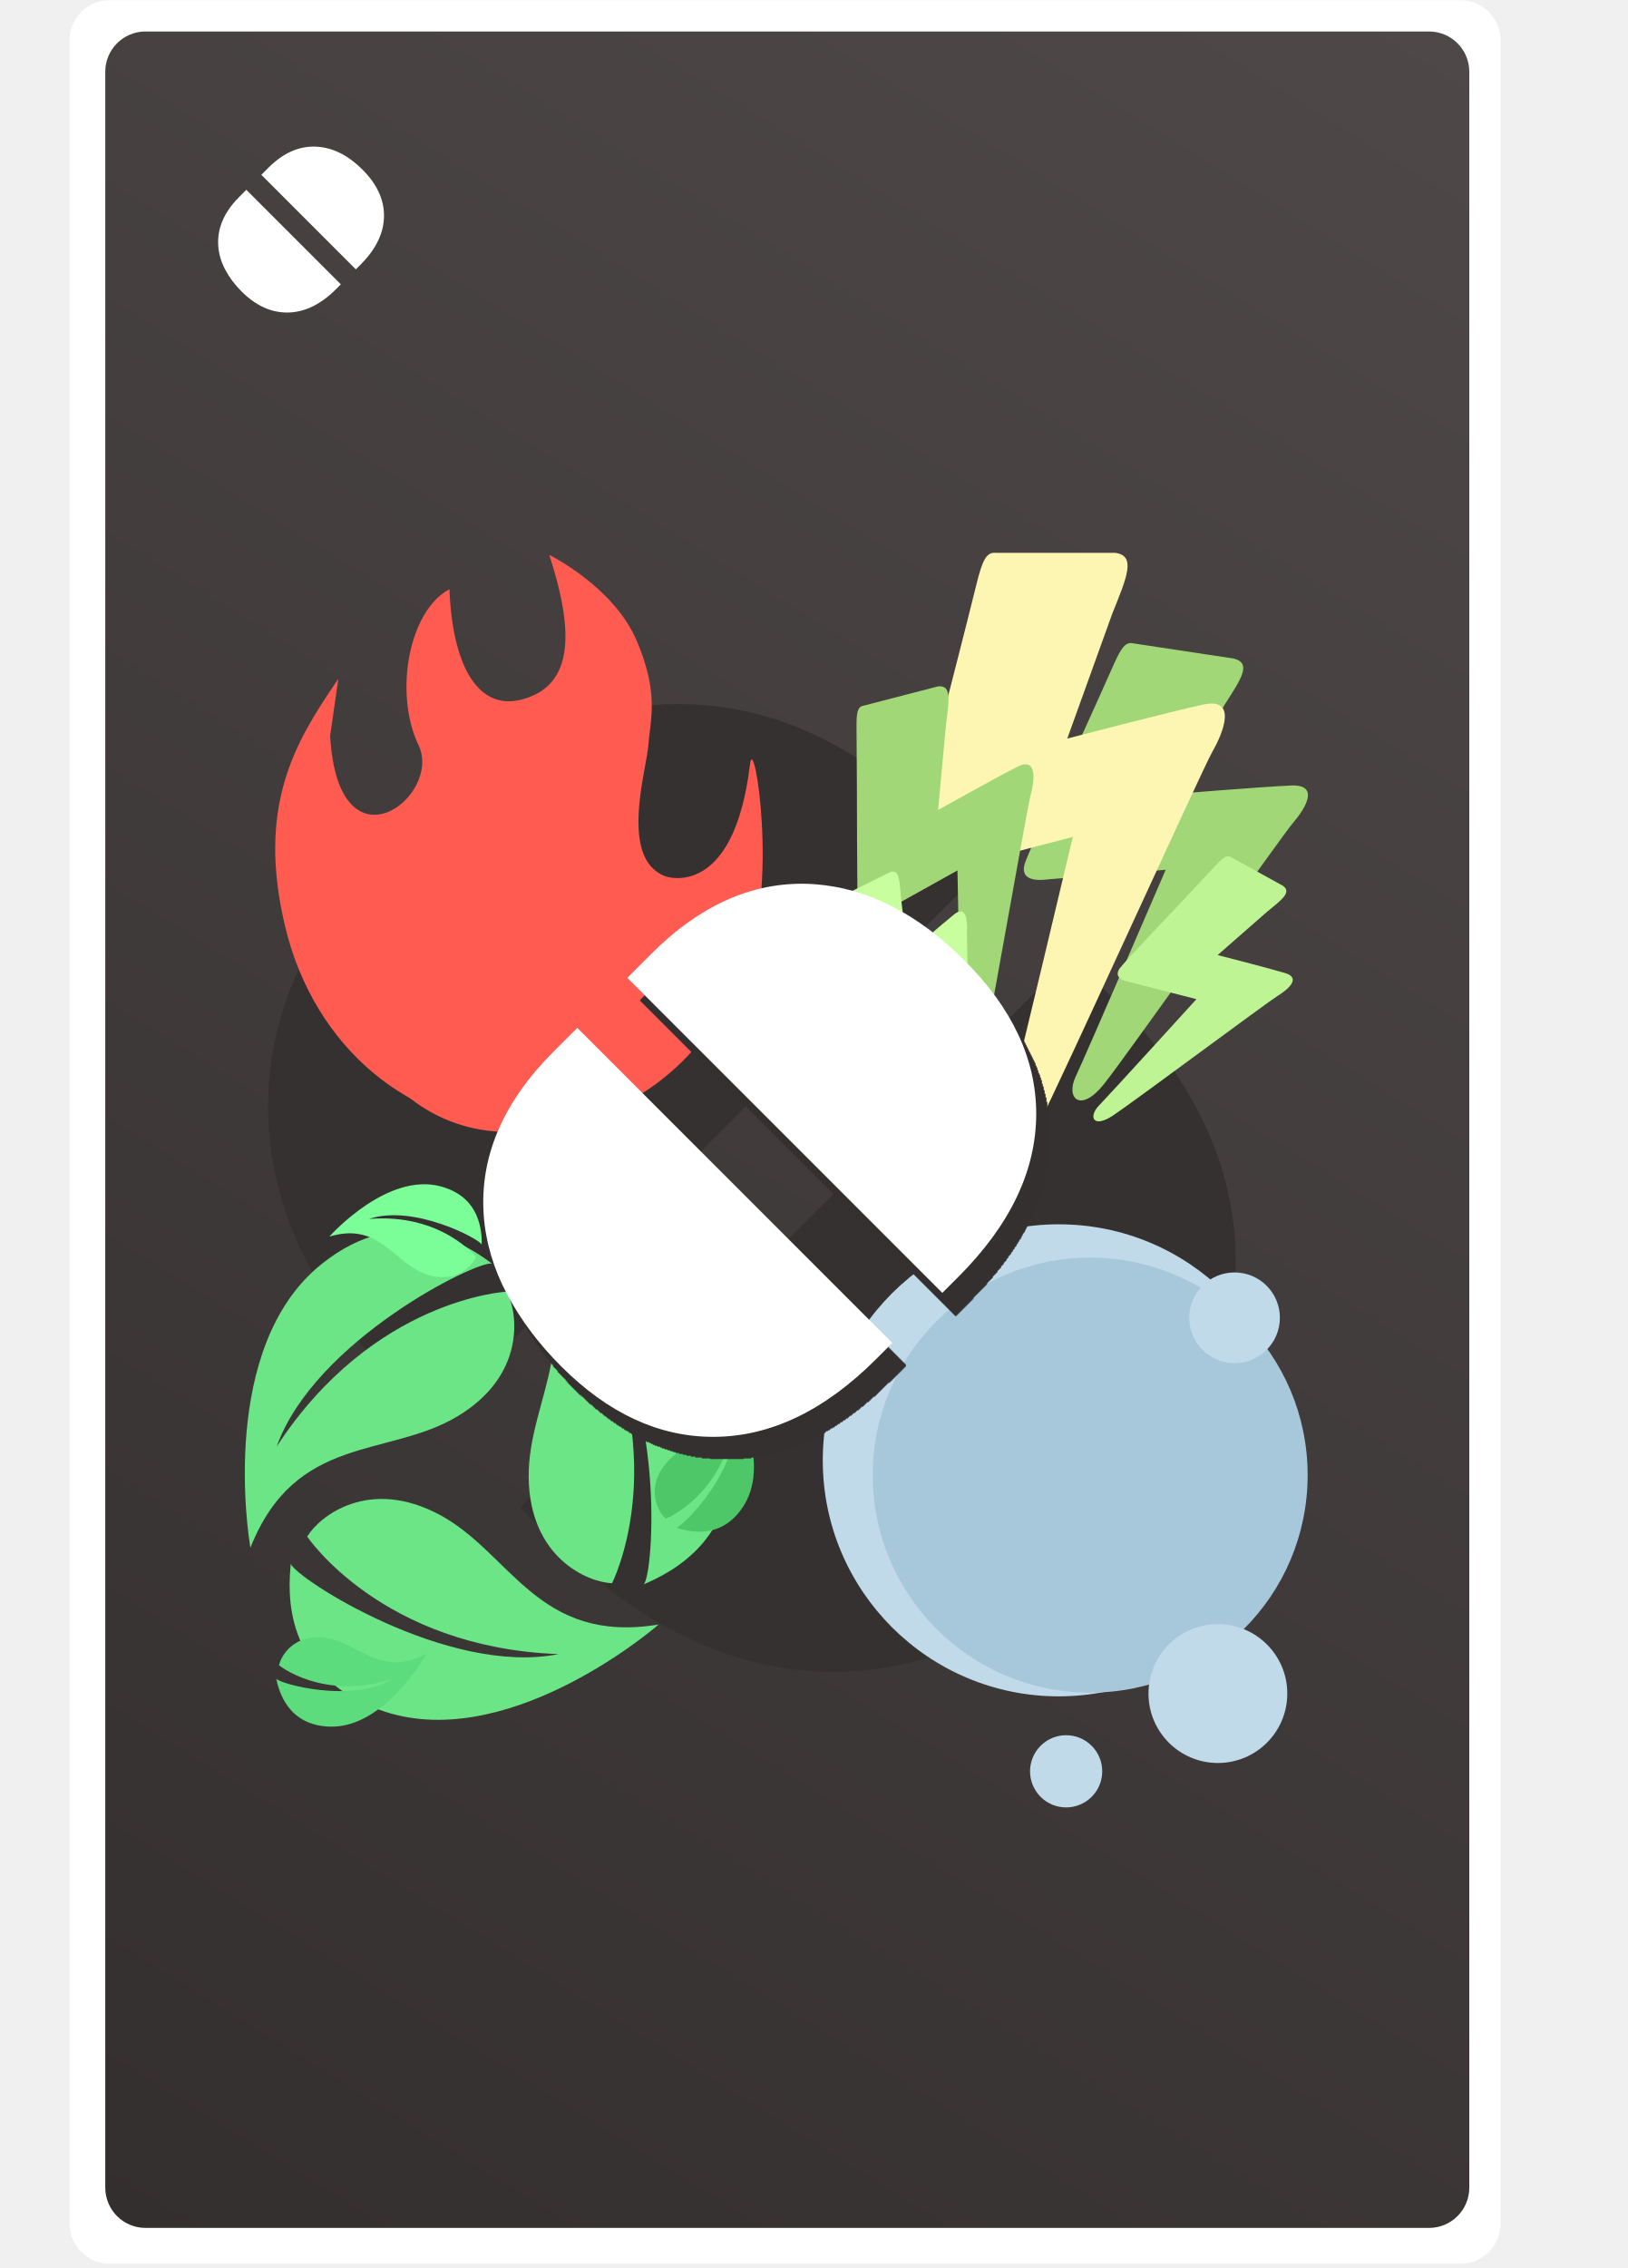
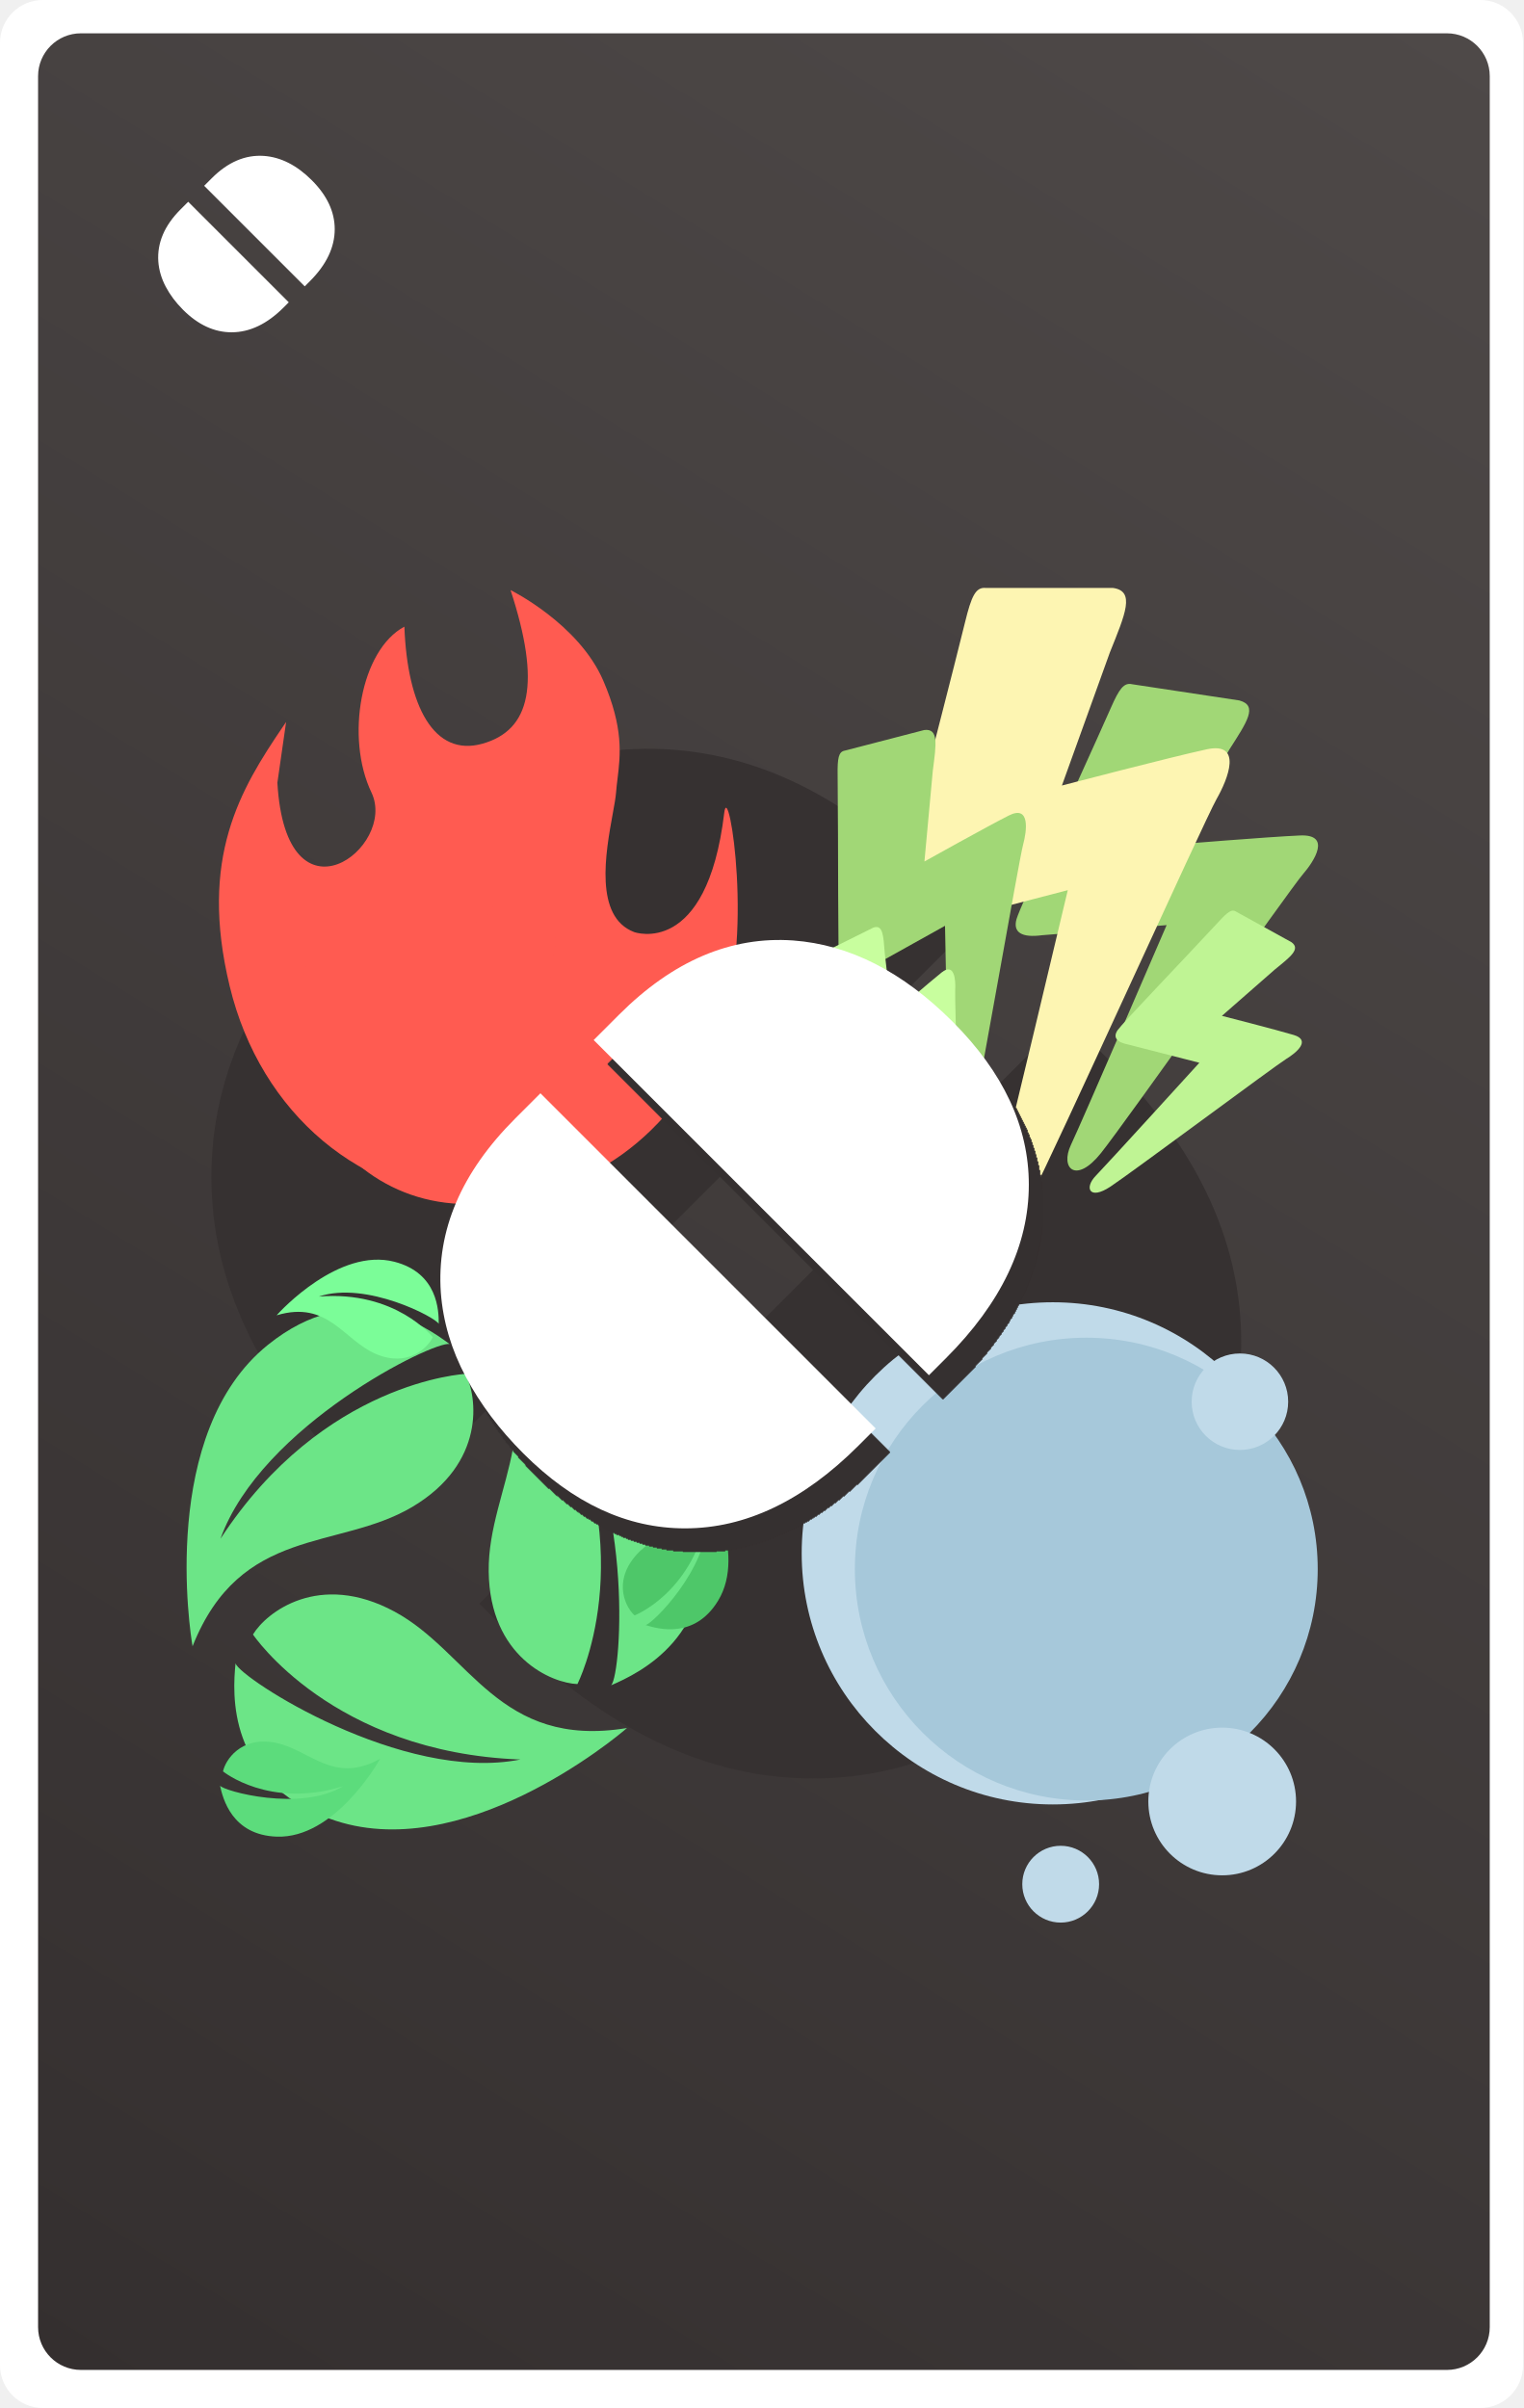
- <svg xmlns="http://www.w3.org/2000/svg" width="364" height="507" viewBox="0 0 364 507" fill="none">
-   <rect x="15.538" y="0.038" width="320" height="506" rx="9" fill="white" />
-   <rect x="23.538" y="7.038" width="305" height="491" rx="9" fill="url(#paint0_linear)" />
-   <path d="M239.522 213.76L248.827 223.065C268.645 242.883 277.749 264.232 276.137 287.112C274.607 307.816 264.657 327.352 246.289 345.721C227.599 364.411 207.619 373.756 186.351 373.756C164.115 373.756 142.847 363.605 122.545 343.304L116.261 337.02L239.522 213.76ZM87.501 187.899C96.363 179.037 105.748 171.988 115.657 166.751C125.647 161.434 135.959 158.373 146.593 157.567C169.473 155.956 190.822 165.06 210.64 184.878L219.945 194.183L96.685 317.443L90.401 311.159C70.099 290.858 59.948 269.589 59.948 247.354C59.948 226.086 69.132 206.267 87.501 187.899Z" fill="#363131" />
-   <path fill-rule="evenodd" clip-rule="evenodd" d="M166.577 215.769C157.259 238.95 138.332 252.038 116.879 252.038C91.815 252.038 70.287 234.219 63.792 207.254C57.297 180.289 66.015 165.945 75.047 152.638C75.247 152.343 75.449 152.046 75.652 151.747L73.816 164.52C75.652 195.9 99.089 178.081 93.583 166.57C88.076 155.058 91.323 136.6 100.501 131.72C101.117 148.408 106.713 159.158 116.879 156.32C127.044 153.481 129.232 143.645 122.809 124.038C122.809 124.038 137.131 131.089 142.293 143.074C146.586 153.041 145.886 158.755 145.286 163.662C145.164 164.654 145.047 165.614 144.975 166.57C144.895 167.647 144.606 169.229 144.262 171.113C142.794 179.159 140.322 192.706 148.787 195.9C148.787 195.9 164.036 201.419 167.707 170.827C168.618 163.236 174.217 198.738 166.577 215.769Z" fill="#FF5B51" />
-   <path fill-rule="evenodd" clip-rule="evenodd" d="M145.958 230.937C139.888 245.062 127.56 253.038 113.586 253.038C97.26 253.038 83.237 242.179 79.006 225.748C74.776 209.316 80.454 200.575 86.337 192.466C86.468 192.286 86.599 192.105 86.731 191.923L85.536 199.706C86.731 218.829 101.998 207.97 98.411 200.956C94.825 193.941 96.939 182.693 102.918 179.719C103.319 189.889 106.964 196.439 113.586 194.71C120.207 192.98 121.632 186.986 117.448 175.038C117.448 175.038 126.778 179.335 130.14 186.638C132.936 192.712 132.481 196.194 132.089 199.184C132.01 199.789 131.934 200.374 131.887 200.956C131.835 201.612 131.647 202.576 131.423 203.724C130.466 208.627 128.856 216.882 134.37 218.829C134.37 218.829 144.303 222.192 146.694 203.55C147.287 198.924 150.934 220.559 145.958 230.937Z" fill="#FF5B51" />
-   <circle cx="236.736" cy="326.448" r="52.761" fill="#C0DAE9" />
-   <circle cx="243.771" cy="329.758" r="48.623" fill="#A6C8DA" />
-   <circle cx="272.324" cy="378.588" r="15.518" fill="#C0DAE9" />
-   <circle cx="276.048" cy="294.584" r="10.138" fill="#C0DAE9" />
-   <circle cx="238.391" cy="395.969" r="8.069" fill="#C0DAE9" />
-   <path d="M58.435 39.079L60.03 37.484C63.428 34.087 67.088 32.526 71.01 32.802C74.559 33.065 77.908 34.77 81.057 37.919C84.261 41.123 85.863 44.548 85.863 48.194C85.863 52.006 84.123 55.652 80.643 59.132L79.566 60.21L58.435 39.079ZM54.002 65.14C52.483 63.621 51.274 62.012 50.377 60.313C49.465 58.601 48.94 56.833 48.802 55.01C48.526 51.088 50.087 47.428 53.484 44.03L55.079 42.435L76.21 63.566L75.132 64.643C71.652 68.123 68.006 69.863 64.194 69.863C60.548 69.863 57.151 68.289 54.002 65.14Z" fill="white" />
-   <path d="M275.945 147.229L253.414 143.821C251.672 143.411 250.694 144.777 248.945 148.755C241.414 165.736 229.88 190.424 229.106 193.192C228.333 195.96 230.2 197.129 234.447 196.564L260.65 194.437C260.65 194.437 242.893 235.663 240.551 240.598C238.209 245.532 241.595 248.929 246.845 242.351C252.094 235.773 286.62 186.825 289.197 183.85C291.775 180.874 295.275 175.313 288.673 175.597C282.071 175.881 262.146 177.515 262.146 177.515L273.861 157.491C277.539 151.733 279.908 148.317 275.945 147.229Z" fill="#A1D776" />
-   <path d="M249.337 123.58H222.617C220.526 123.392 219.63 125.333 218.301 130.774C212.546 154.013 203.502 187.914 203.091 191.613C202.68 195.313 205.049 196.451 209.874 194.902L239.883 187.091C239.883 187.091 226.523 243.409 224.673 250.192C222.823 256.975 227.345 260.675 232.278 251.22C237.211 241.765 268.658 172.293 271.125 167.976C273.591 163.66 276.674 155.85 269.069 157.494C261.464 159.138 238.649 165.099 238.649 165.099L248.721 137.145C251.975 129.047 254.123 124.206 249.337 123.58Z" fill="#FDF5B2" />
-   <path d="M209.713 153.443L193.053 157.764C191.718 157.985 191.474 159.34 191.525 162.948C191.696 178.372 191.54 200.976 191.882 203.35C192.224 205.723 193.885 206.05 196.643 204.304L214.091 194.58C214.091 194.58 214.87 231.862 214.814 236.391C214.757 240.92 218.175 242.496 219.722 235.802C221.268 229.108 229.639 180.697 230.478 177.607C231.318 174.516 231.977 169.146 227.501 171.402C223.026 173.657 209.764 181.064 209.764 181.064L211.523 162.002C212.242 156.426 212.798 153.059 209.713 153.443Z" fill="#A1D776" />
-   <path d="M286.892 198.03L275.231 191.593C274.363 191.008 273.507 191.636 271.621 193.681C263.534 202.396 251.454 214.952 250.387 216.461C249.32 217.97 250.081 219.036 252.558 219.525L267.528 223.358C267.528 223.358 248.185 244.619 245.751 247.122C243.316 249.624 244.402 252.322 248.823 249.4C253.244 246.479 283.636 223.857 285.748 222.575C287.86 221.293 291.079 218.641 287.366 217.524C283.653 216.407 272.266 213.502 272.266 213.502L283.368 203.778C286.731 201.042 288.83 199.455 286.892 198.03Z" fill="#BFF494" />
-   <path d="M199.041 194.956L188.541 200.169C187.682 200.503 187.708 201.438 188.243 203.827C190.497 214.046 193.53 229.079 194.088 230.607C194.645 232.136 195.797 232.119 197.392 230.571L207.667 221.66C207.667 221.66 213.36 246.31 213.951 249.325C214.543 252.341 217.038 252.907 217.14 248.244C217.241 243.581 216.1 210.253 216.23 208.083C216.361 205.912 216.055 202.253 213.386 204.381C210.717 206.508 202.909 213.292 202.909 213.292L201.435 200.386C201.14 196.581 201.044 194.267 199.041 194.956Z" fill="#C8FE9E" />
-   <path d="M162.86 320.985C158.305 292.001 118.7 276.672 115.891 275.674C132.893 297.116 117.989 312.257 118.214 330.269C118.439 348.28 131.496 353.736 136.855 353.917C136.855 353.917 150.475 327.339 132.539 292.036C148.908 311.277 146.216 351.773 143.95 354.169C149.713 351.676 166.454 343.855 162.86 320.985Z" fill="#6CE587" />
-   <path d="M71.807 282.654C48.968 301.072 55.461 343.041 55.998 345.973C66.087 320.536 86.648 325.89 102.142 316.702C117.635 307.514 115.843 293.477 113.324 288.744C113.324 288.744 83.497 290.213 61.863 323.379C70.362 299.589 106.793 281.703 110 282.471C104.963 278.722 89.828 268.121 71.807 282.654Z" fill="#6CE587" />
-   <path d="M84.856 382.221C112.407 392.309 145.035 365.125 147.272 363.154C120.272 367.61 114.27 347.229 98.414 338.682C82.558 330.135 71.45 338.902 68.691 343.499C68.691 343.499 85.314 368.308 124.885 369.766C100.117 374.736 66.02 352.724 65.026 349.58C64.407 355.828 63.118 374.261 84.856 382.221Z" fill="#6CE587" />
-   <path d="M98.386 265.172C86.765 262.186 74.494 275.471 73.657 276.428C84.499 273.189 87.724 281.655 94.517 284.552C101.31 287.448 105.506 283.136 106.456 281.024C106.456 281.024 98.73 271.175 82.535 272.488C92.448 269.137 107.194 276.928 107.719 278.231C107.733 275.515 107.556 267.528 98.386 265.172Z" fill="#7BFD98" />
-   <path d="M73.719 385.98C85.712 386.366 94.799 370.73 95.408 369.614C85.53 375.134 80.54 367.572 73.28 366.222C66.02 364.873 62.862 369.995 62.394 372.262C62.394 372.262 72.078 380.195 87.599 375.391C78.653 380.817 62.565 376.421 61.769 375.264C62.346 377.918 64.256 385.675 73.719 385.98Z" fill="#5CDC7C" />
-   <path d="M166.389 336.438C172.663 326.21 163.578 310.573 162.91 309.491C162.815 320.806 153.774 321.397 149.007 327.037C144.239 332.676 147.126 337.956 148.864 339.485C148.864 339.485 160.551 335 164.062 319.136C164.347 329.595 152.562 341.395 151.163 341.514C153.754 342.327 161.439 344.508 166.389 336.438Z" fill="#4EC769" />
+ <svg xmlns="http://www.w3.org/2000/svg" width="320" height="506" viewBox="0 0 320 506" fill="none">
+   <rect x="1.52588e-05" width="320" height="506" rx="9" fill="white" />
+   <rect x="8" y="7" width="305" height="491" rx="9" fill="url(#paint0_linear)" />
+   <path d="M223.983 213.721L233.288 223.026C253.107 242.845 262.21 264.194 260.599 287.073C259.068 307.778 249.119 327.314 230.751 345.682C212.06 364.373 192.081 373.718 170.812 373.718C148.577 373.718 127.309 363.567 107.007 343.266L100.723 336.982L223.983 213.721ZM71.962 187.861C80.824 178.999 90.21 171.95 100.119 166.713C110.109 161.396 120.421 158.335 131.055 157.529C153.935 155.918 175.284 165.021 195.102 184.84L204.407 194.145L81.147 317.405L74.863 311.121C54.561 290.819 44.41 269.551 44.41 247.316C44.41 226.047 53.594 206.229 71.962 187.861Z" fill="#363131" />
+   <path fill-rule="evenodd" clip-rule="evenodd" d="M151.039 215.731C141.72 238.911 122.794 252 101.341 252C76.276 252 54.748 234.181 48.254 207.216C41.759 180.25 50.477 165.906 59.508 152.6C59.709 152.305 59.91 152.008 60.113 151.708L58.278 164.481C60.113 195.862 83.551 178.043 78.044 166.531C72.538 155.02 75.784 136.562 84.963 131.682C85.578 148.37 91.175 159.12 101.341 156.281C111.506 153.443 113.693 143.607 107.27 124C107.27 124 121.593 131.051 126.754 143.035C131.047 153.003 130.348 158.717 129.747 163.624C129.626 164.616 129.508 165.576 129.437 166.531C129.357 167.608 129.068 169.191 128.724 171.075C127.256 179.121 124.784 192.668 133.249 195.862C133.249 195.862 148.498 201.381 152.168 170.789C153.079 163.198 158.679 198.7 151.039 215.731Z" fill="#FF5B51" />
+   <path fill-rule="evenodd" clip-rule="evenodd" d="M130.42 230.898C124.35 245.024 112.022 253 98.047 253C81.721 253 67.698 242.141 63.468 225.709C59.237 209.278 64.916 200.537 70.799 192.428C70.93 192.248 71.061 192.067 71.193 191.885L69.998 199.668C71.193 218.791 86.46 207.932 82.873 200.917C79.286 193.903 81.401 182.655 87.379 179.681C87.78 189.85 91.426 196.401 98.047 194.671C104.669 192.942 106.094 186.948 101.91 175C101.91 175 111.24 179.297 114.602 186.6C117.398 192.674 116.942 196.155 116.551 199.145C116.472 199.75 116.395 200.335 116.349 200.917C116.297 201.574 116.108 202.538 115.884 203.686C114.928 208.589 113.318 216.844 118.832 218.791C118.832 218.791 128.764 222.154 131.156 203.512C131.749 198.886 135.396 220.52 130.42 230.898Z" fill="#FF5B51" />
+   <circle cx="221.198" cy="326.409" r="52.761" fill="#C0DAE9" />
+   <circle cx="228.233" cy="329.72" r="48.623" fill="#A6C8DA" />
+   <circle cx="256.786" cy="378.55" r="15.518" fill="#C0DAE9" />
+   <circle cx="260.51" cy="294.546" r="10.138" fill="#C0DAE9" />
+   <circle cx="222.853" cy="395.93" r="8.069" fill="#C0DAE9" />
+   <path d="M42.897 39.041L44.492 37.446C47.889 34.048 51.549 32.488 55.472 32.764C59.021 33.026 62.37 34.732 65.519 37.881C68.723 41.085 70.325 44.51 70.325 48.156C70.325 51.968 68.585 55.614 65.105 59.094L64.027 60.171L42.897 39.041ZM38.464 65.102C36.944 63.583 35.736 61.974 34.838 60.275C33.927 58.562 33.402 56.795 33.264 54.972C32.988 51.049 34.548 47.39 37.946 43.992L39.541 42.397L60.671 63.527L59.594 64.605C56.114 68.085 52.468 69.825 48.656 69.825C45.01 69.825 41.612 68.251 38.464 65.102Z" fill="white" />
+   <path d="M260.406 147.19L237.876 143.783C236.134 143.373 235.155 144.739 233.407 148.716C225.876 165.698 214.341 190.386 213.568 193.154C212.795 195.921 214.662 197.091 218.908 196.525L245.112 194.398C245.112 194.398 227.354 235.625 225.012 240.559C222.671 245.494 226.057 248.891 231.306 242.312C236.556 235.734 271.082 186.787 273.659 183.811C276.236 180.836 279.736 175.275 273.134 175.559C266.532 175.842 246.608 177.477 246.608 177.477L258.323 157.453C262.001 151.694 264.37 148.278 260.406 147.19Z" fill="#A1D776" />
+   <path d="M233.799 123.542H207.079C204.987 123.353 204.092 125.295 202.763 130.736C197.008 153.975 187.964 187.875 187.553 191.575C187.142 195.275 189.511 196.413 194.336 194.864L224.344 187.053C224.344 187.053 210.984 243.371 209.134 250.154C207.285 256.937 211.806 260.636 216.739 251.182C221.672 241.727 253.12 172.254 255.586 167.938C258.053 163.622 261.136 155.811 253.531 157.456C245.926 159.1 223.111 165.061 223.111 165.061L233.183 137.107C236.437 129.009 238.585 124.168 233.799 123.542Z" fill="#FDF5B2" />
+   <path d="M194.174 153.405L177.514 157.726C176.18 157.947 175.935 159.302 175.987 162.91C176.157 178.334 176.002 200.938 176.344 203.312C176.686 205.685 178.347 206.012 181.105 204.266L198.552 194.542C198.552 194.542 199.331 231.824 199.275 236.353C199.219 240.882 202.637 242.458 204.183 235.764C205.73 229.07 214.1 180.659 214.94 177.568C215.78 174.478 216.439 169.108 211.963 171.364C207.487 173.619 194.226 181.026 194.226 181.026L195.984 161.964C196.704 156.388 197.26 153.021 194.174 153.405Z" fill="#A1D776" />
+   <path d="M271.353 197.992L259.693 191.555C258.825 190.97 257.968 191.598 256.083 193.643C247.996 202.358 235.916 214.914 234.849 216.423C233.782 217.932 234.543 218.998 237.02 219.487L251.989 223.32C251.989 223.32 232.647 244.581 230.213 247.084C227.778 249.586 228.864 252.284 233.285 249.362C237.706 246.441 268.098 223.819 270.21 222.537C272.321 221.255 275.541 218.603 271.828 217.486C268.114 216.369 256.728 213.464 256.728 213.464L267.83 203.74C271.193 201.004 273.292 199.417 271.353 197.992Z" fill="#BFF494" />
+   <path d="M183.503 194.918L173.003 200.131C172.144 200.465 172.169 201.4 172.704 203.788C174.959 214.007 177.992 229.041 178.549 230.569C179.107 232.098 180.259 232.081 181.854 230.533L192.129 221.622C192.129 221.622 197.822 246.272 198.413 249.287C199.004 252.303 201.5 252.869 201.601 248.206C201.703 243.543 200.561 210.215 200.692 208.044C200.823 205.874 200.516 202.215 197.847 204.342C195.178 206.47 187.371 213.254 187.371 213.254L185.897 200.348C185.602 196.543 185.506 194.229 183.503 194.918Z" fill="#C8FE9E" />
+   <path d="M147.322 320.947C142.767 291.963 103.162 276.634 100.353 275.635C117.355 297.077 102.451 312.219 102.676 330.23C102.901 348.242 115.958 353.698 121.316 353.878C121.316 353.878 134.936 327.301 117.001 291.997C133.37 311.239 130.678 351.735 128.411 354.13C134.174 351.638 150.916 343.817 147.322 320.947Z" fill="#6CE587" />
+   <path d="M56.269 282.615C33.43 301.033 39.923 343.002 40.46 345.935C50.549 320.498 71.11 325.851 86.603 316.664C102.097 307.476 100.305 293.439 97.786 288.706C97.786 288.706 67.958 290.174 46.325 323.341C54.823 299.551 91.255 281.665 94.462 282.433C89.425 278.684 74.29 268.083 56.269 282.615Z" fill="#6CE587" />
+   <path d="M69.318 382.183C96.869 392.271 129.497 365.087 131.734 363.116C104.734 367.572 98.731 347.191 82.875 338.644C67.019 330.097 55.911 338.863 53.152 343.461C53.152 343.461 69.776 368.27 109.347 369.728C84.579 374.698 50.481 352.686 49.487 349.541C48.869 355.79 47.579 374.223 69.318 382.183Z" fill="#6CE587" />
+   <path d="M82.848 265.134C71.226 262.148 58.956 275.432 58.118 276.389C68.96 273.15 72.186 281.617 78.978 284.513C85.771 287.41 89.968 283.097 90.918 280.986C90.918 280.986 83.192 271.137 66.997 272.45C76.909 269.099 91.655 276.889 92.18 278.192C92.195 275.476 92.018 267.49 82.848 265.134Z" fill="#7BFD98" />
+   <path d="M58.181 385.941C70.173 386.327 79.261 370.692 79.87 369.576C69.992 375.095 65.002 367.533 57.742 366.184C50.481 364.834 47.324 369.957 46.856 372.224C46.856 372.224 56.539 380.157 72.061 375.352C63.114 380.779 47.027 376.383 46.231 375.225C46.808 377.88 48.718 385.636 58.181 385.941Z" fill="#5CDC7C" />
+   <path d="M150.851 336.399C157.125 326.171 148.04 310.534 147.371 309.453C147.276 320.768 138.236 321.359 133.468 326.998C128.701 332.638 131.588 337.917 133.326 339.447C133.326 339.447 145.013 334.961 148.524 319.097C148.809 329.557 137.024 341.357 135.624 341.476C138.216 342.288 145.901 344.47 150.851 336.399Z" fill="#4EC769" />
  <g filter="url(#filter0_d)">
-     <path d="M140.271 218.584L145.588 213.267C156.913 201.942 169.112 196.74 182.186 197.661C194.017 198.536 205.181 204.221 215.677 214.717C226.357 225.397 231.698 236.814 231.698 248.968C231.698 261.674 225.897 273.827 214.296 285.428L210.705 289.019L140.271 218.584ZM125.493 305.453C120.43 300.389 116.401 295.026 113.409 289.364C110.371 283.656 108.621 277.763 108.161 271.686C107.24 258.612 112.442 246.413 123.767 235.088L129.084 229.771L199.519 300.205L195.928 303.796C184.327 315.397 172.174 321.198 159.468 321.198C147.314 321.198 135.99 315.949 125.493 305.453Z" fill="white" />
+     <path d="M124.733 218.546L130.05 213.229C141.374 201.904 153.574 196.702 166.648 197.623C178.479 198.498 189.643 204.183 200.139 214.679C210.819 225.359 216.159 236.776 216.159 248.93C216.159 261.635 210.359 273.789 198.758 285.39L195.167 288.981L124.733 218.546ZM109.955 305.415C104.891 300.351 100.863 294.988 97.871 289.326C94.832 283.617 93.083 277.725 92.623 271.648C91.702 258.574 96.904 246.375 108.229 235.05L113.546 229.733L183.98 300.167L180.39 303.758C168.789 315.359 156.635 321.159 143.929 321.159C131.776 321.159 120.451 315.911 109.955 305.415Z" fill="white" />
  </g>
  <defs>
-     <filter id="filter0_d" x="108.057" y="197.557" width="126.64" height="128.64" filterUnits="userSpaceOnUse" color-interpolation-filters="sRGB">
+     <filter id="filter0_d" x="92.519" y="197.519" width="126.64" height="128.64" filterUnits="userSpaceOnUse" color-interpolation-filters="sRGB">
      <feFlood flood-opacity="0" result="BackgroundImageFix" />
      <feColorMatrix in="SourceAlpha" type="matrix" values="0 0 0 0 0 0 0 0 0 0 0 0 0 0 0 0 0 0 127 0" />
      <feOffset dx="3" dy="5" />
      <feColorMatrix type="matrix" values="0 0 0 0 0.208 0 0 0 0 0.187 0 0 0 0 0.187 0 0 0 1 0" />
      <feBlend mode="normal" in2="BackgroundImageFix" result="effect1_dropShadow" />
      <feBlend mode="normal" in="SourceGraphic" in2="effect1_dropShadow" result="shape" />
    </filter>
-     <linearGradient id="paint0_linear" x1="328.538" y1="7.038" x2="23.538" y2="498.038" gradientUnits="userSpaceOnUse">
+     <linearGradient id="paint0_linear" x1="313" y1="7" x2="8" y2="498" gradientUnits="userSpaceOnUse">
      <stop stop-color="#4E4948" />
      <stop offset="1" stop-color="#342F2F" />
    </linearGradient>
  </defs>
</svg>
